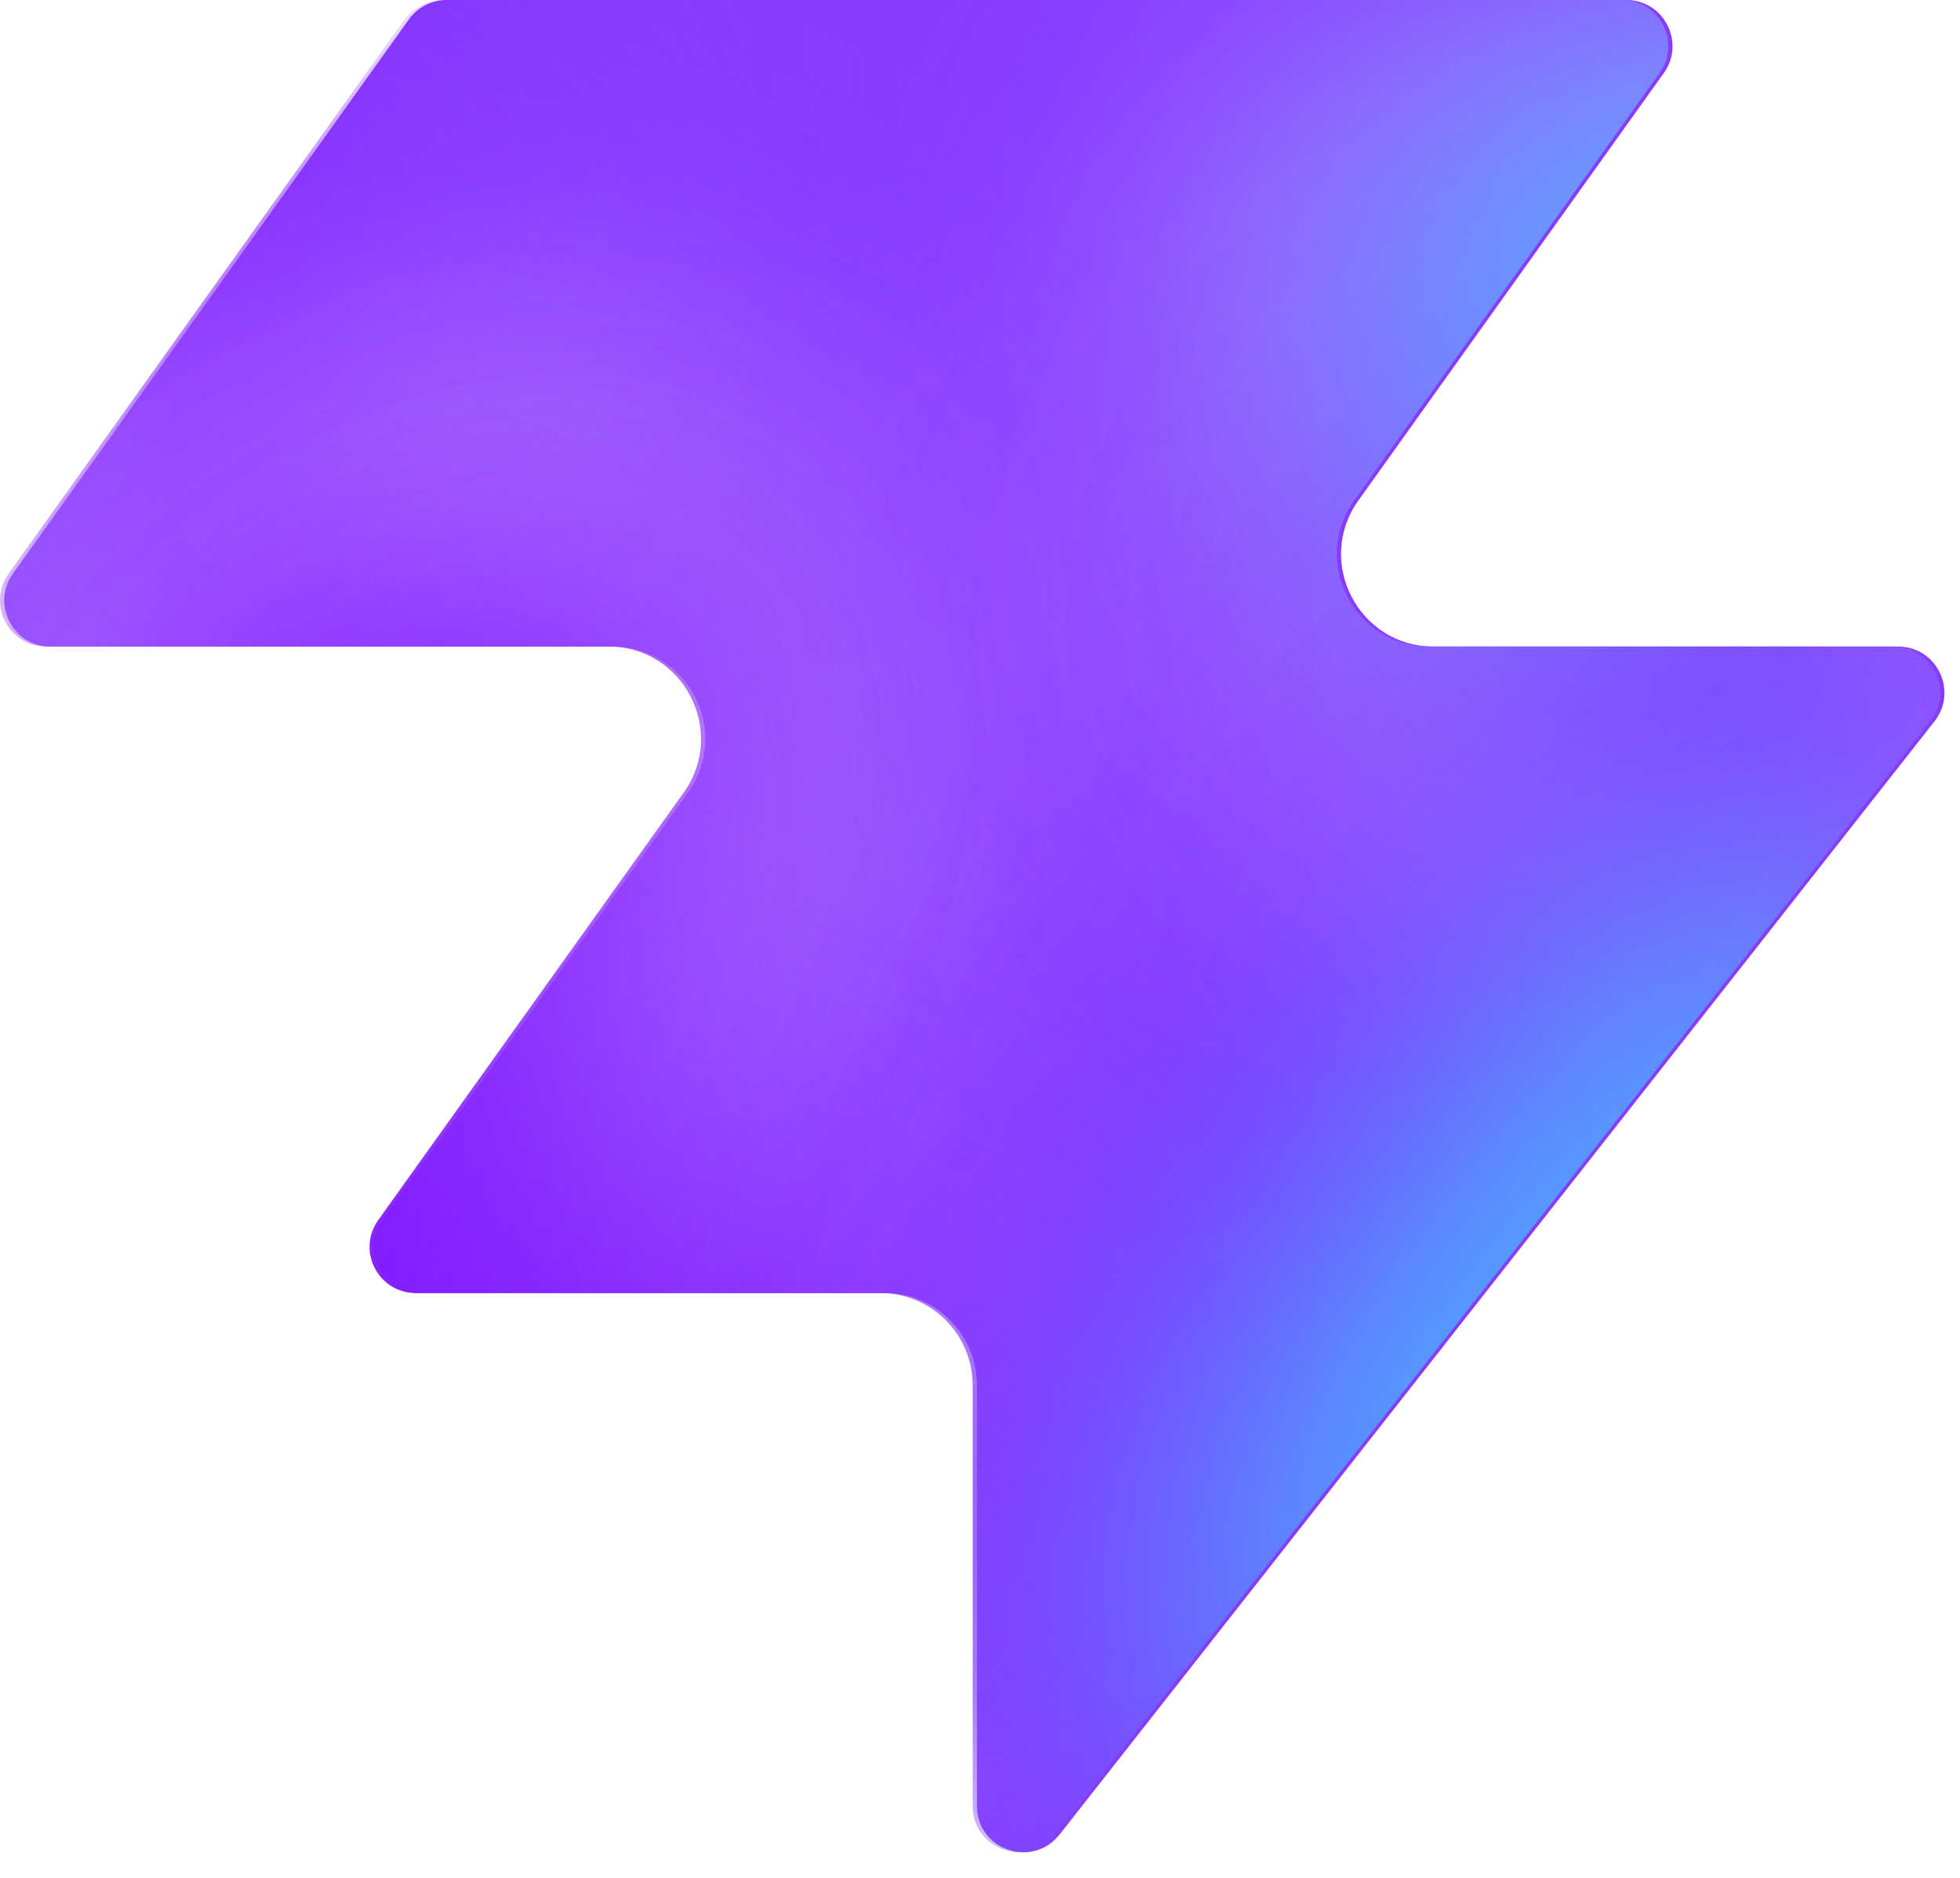
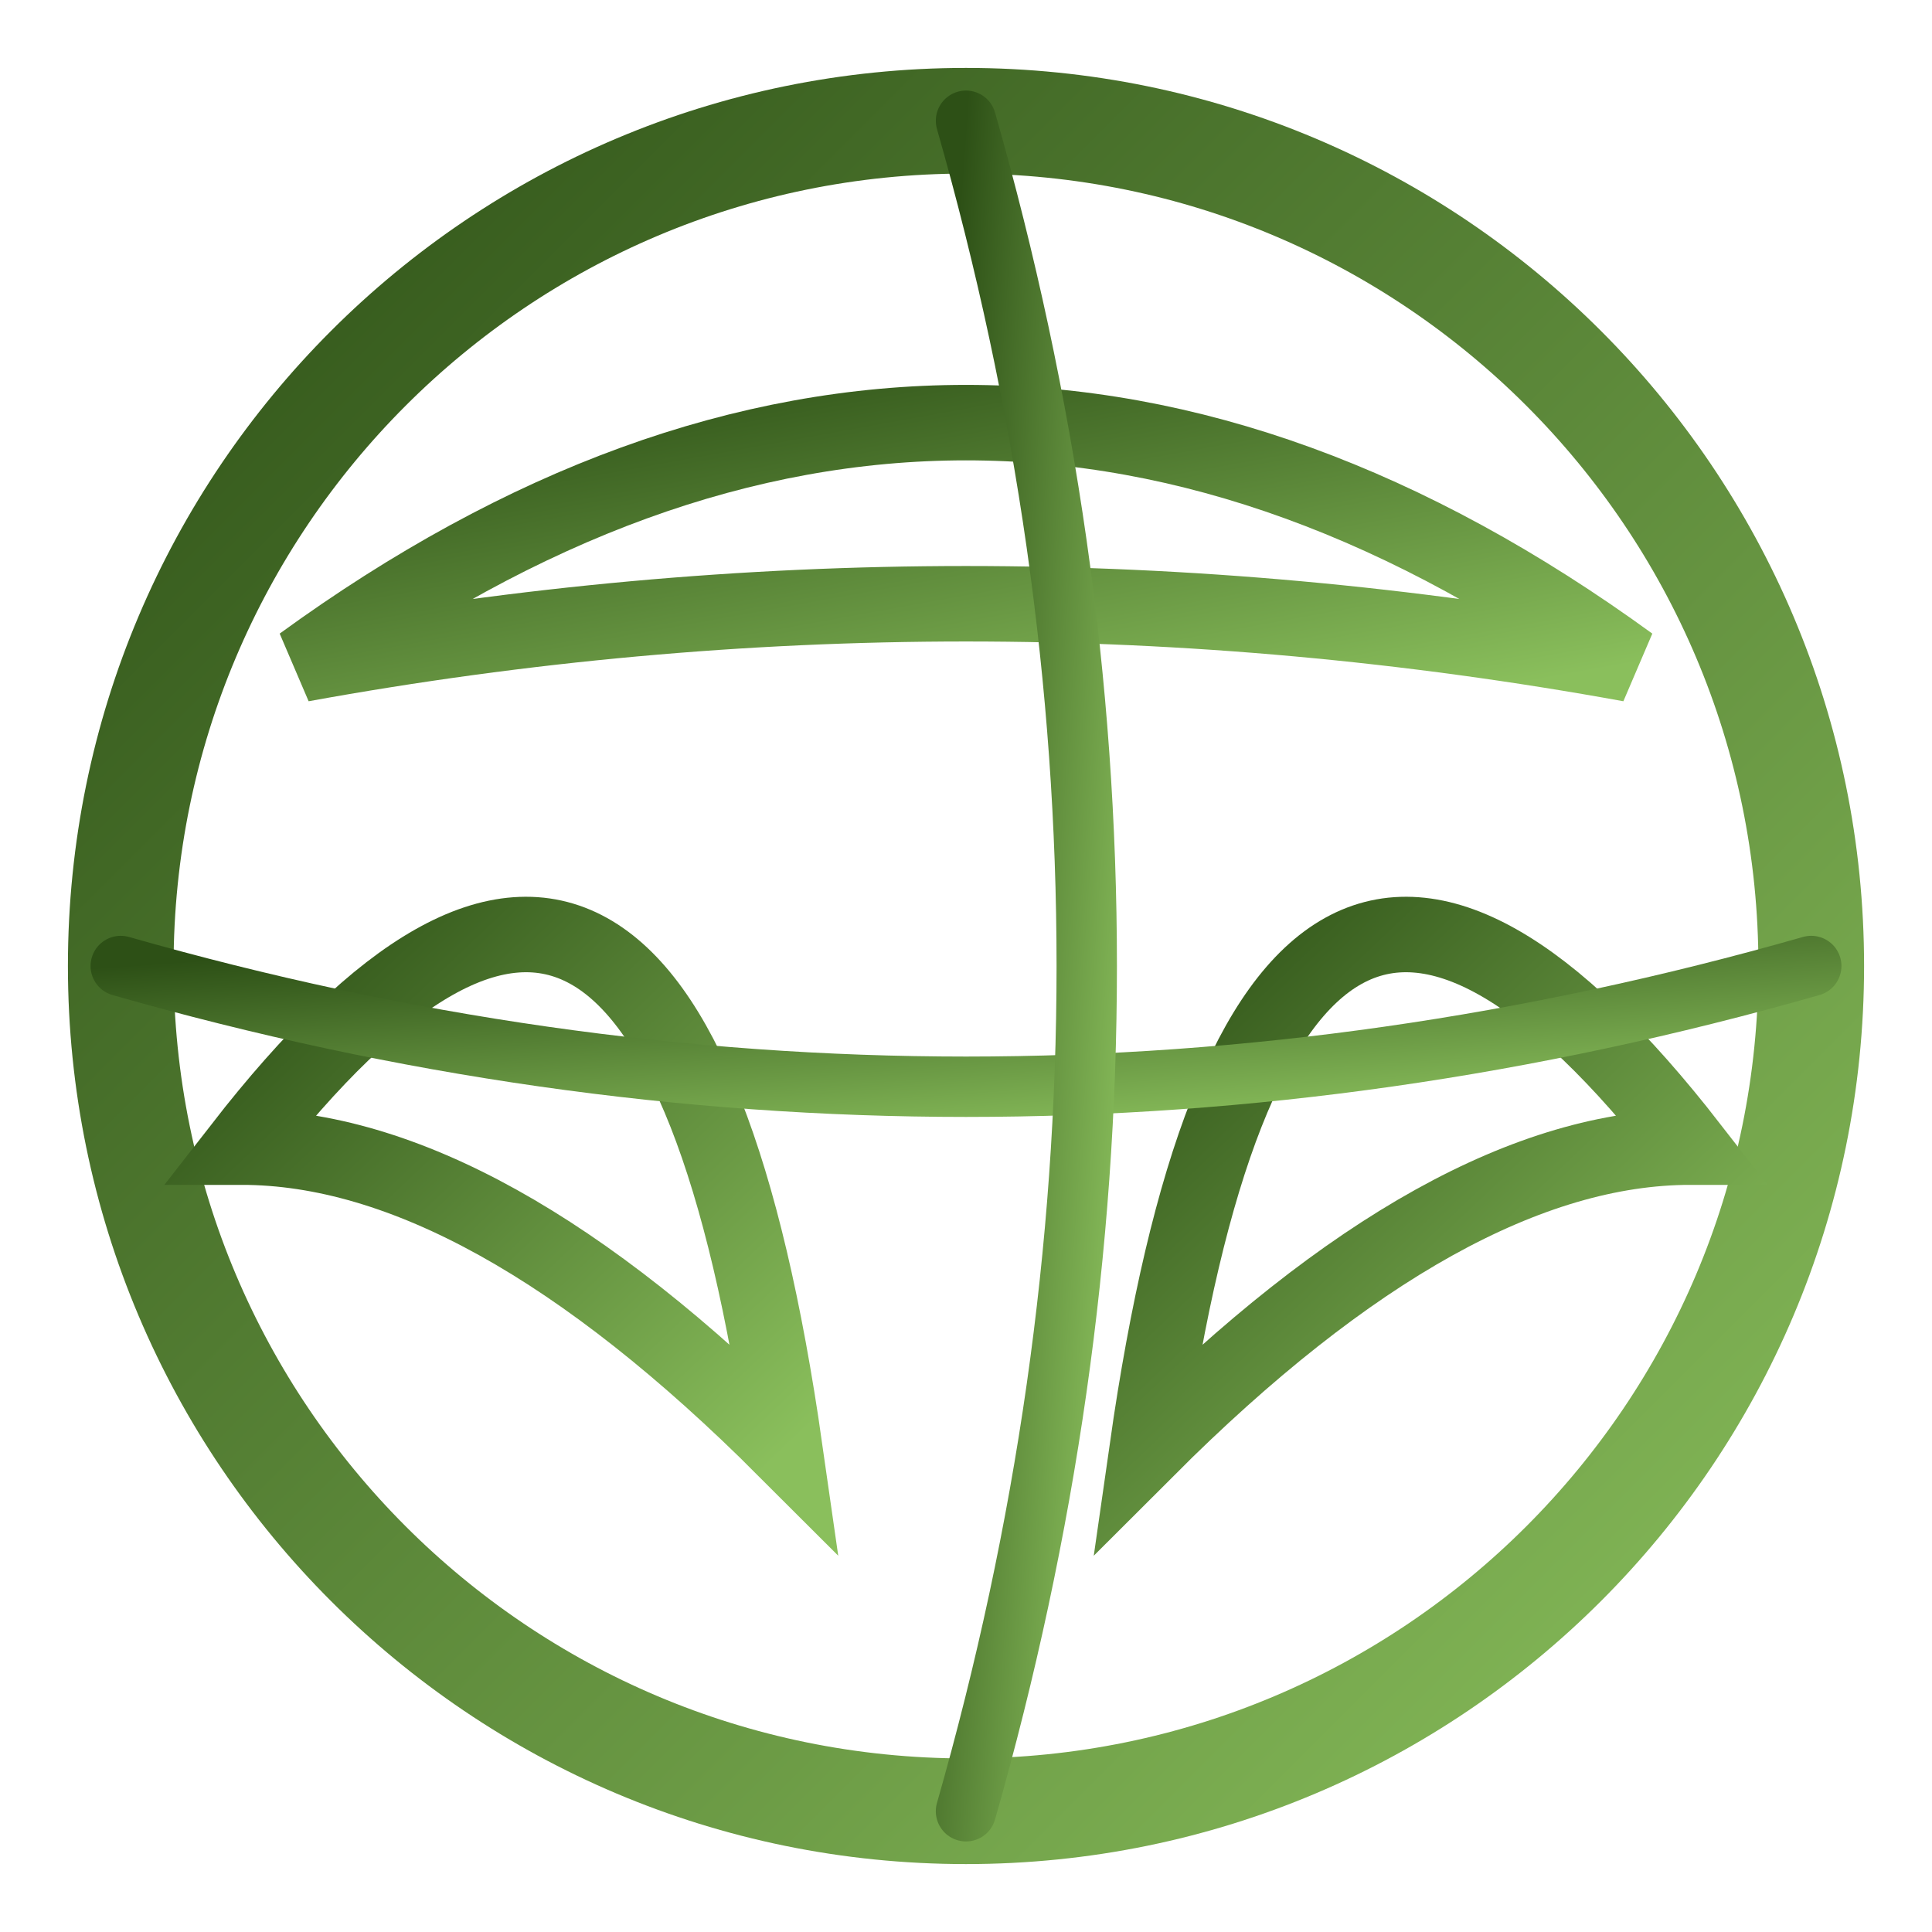
- <svg xmlns="http://www.w3.org/2000/svg" width="48" height="46" fill="none" viewBox="0 0 48 46">
-   <path fill="#863bff" d="M25.946 44.938c-.664.845-2.021.375-2.021-.698V33.937a2.26 2.26 0 0 0-2.262-2.262H10.287c-.92 0-1.456-1.04-.92-1.788l7.48-10.471c1.07-1.497 0-3.578-1.842-3.578H1.237c-.92 0-1.456-1.04-.92-1.788L10.013.474c.214-.297.556-.474.92-.474h28.894c.92 0 1.456 1.04.92 1.788l-7.48 10.471c-1.07 1.498 0 3.579 1.842 3.579h11.377c.943 0 1.473 1.088.89 1.83L25.947 44.94z" style="fill:#863bff;fill:color(display-p3 .525 .23 1);fill-opacity:1" />
-   <mask id="a" width="48" height="46" x="0" y="0" maskUnits="userSpaceOnUse" style="mask-type:alpha">
-     <path fill="#000" d="M25.842 44.938c-.664.844-2.021.375-2.021-.698V33.937a2.26 2.26 0 0 0-2.262-2.262H10.183c-.92 0-1.456-1.04-.92-1.788l7.48-10.471c1.07-1.498 0-3.579-1.842-3.579H1.133c-.92 0-1.456-1.04-.92-1.787L9.91.473c.214-.297.556-.474.92-.474h28.894c.92 0 1.456 1.04.92 1.788l-7.48 10.471c-1.07 1.498 0 3.578 1.842 3.578h11.377c.943 0 1.473 1.088.89 1.832L25.843 44.94z" style="fill:#000;fill-opacity:1" />
-   </mask>
-   <g mask="url(#a)">
-     <g filter="url(#b)">
-       <ellipse cx="5.508" cy="14.704" fill="#ede6ff" rx="5.508" ry="14.704" style="fill:#ede6ff;fill:color(display-p3 .927 .903 1);fill-opacity:1" transform="matrix(.00324 1 1 -.00324 -4.47 31.516)" />
-     </g>
-     <g filter="url(#c)">
-       <ellipse cx="10.399" cy="29.851" fill="#ede6ff" rx="10.399" ry="29.851" style="fill:#ede6ff;fill:color(display-p3 .927 .903 1);fill-opacity:1" transform="matrix(.00324 1 1 -.00324 -39.328 7.883)" />
-     </g>
-     <g filter="url(#d)">
-       <ellipse cx="5.508" cy="30.487" fill="#7e14ff" rx="5.508" ry="30.487" style="fill:#7e14ff;fill:color(display-p3 .492 .077 1);fill-opacity:1" transform="rotate(89.814 -25.913 -14.639)scale(1 -1)" />
-     </g>
-     <g filter="url(#e)">
-       <ellipse cx="5.508" cy="30.599" fill="#7e14ff" rx="5.508" ry="30.599" style="fill:#7e14ff;fill:color(display-p3 .492 .077 1);fill-opacity:1" transform="rotate(89.814 -32.644 -3.334)scale(1 -1)" />
-     </g>
-     <g filter="url(#f)">
-       <ellipse cx="5.508" cy="30.599" fill="#7e14ff" rx="5.508" ry="30.599" style="fill:#7e14ff;fill:color(display-p3 .492 .077 1);fill-opacity:1" transform="matrix(.00324 1 1 -.00324 -34.34 30.47)" />
-     </g>
-     <g filter="url(#g)">
-       <ellipse cx="14.072" cy="22.078" fill="#ede6ff" rx="14.072" ry="22.078" style="fill:#ede6ff;fill:color(display-p3 .927 .903 1);fill-opacity:1" transform="rotate(93.35 24.506 48.493)scale(-1 1)" />
-     </g>
-     <g filter="url(#h)">
-       <ellipse cx="3.47" cy="21.501" fill="#7e14ff" rx="3.47" ry="21.501" style="fill:#7e14ff;fill:color(display-p3 .492 .077 1);fill-opacity:1" transform="rotate(89.009 28.708 47.59)scale(-1 1)" />
-     </g>
-     <g filter="url(#i)">
-       <ellipse cx="3.47" cy="21.501" fill="#7e14ff" rx="3.47" ry="21.501" style="fill:#7e14ff;fill:color(display-p3 .492 .077 1);fill-opacity:1" transform="rotate(89.009 28.708 47.59)scale(-1 1)" />
-     </g>
-     <g filter="url(#j)">
-       <ellipse cx=".387" cy="8.972" fill="#7e14ff" rx="4.407" ry="29.108" style="fill:#7e14ff;fill:color(display-p3 .492 .077 1);fill-opacity:1" transform="rotate(39.51 .387 8.972)" />
-     </g>
-     <g filter="url(#k)">
-       <ellipse cx="47.523" cy="-6.092" fill="#7e14ff" rx="4.407" ry="29.108" style="fill:#7e14ff;fill:color(display-p3 .492 .077 1);fill-opacity:1" transform="rotate(37.892 47.523 -6.092)" />
-     </g>
-     <g filter="url(#l)">
-       <ellipse cx="41.412" cy="6.333" fill="#47bfff" rx="5.971" ry="9.665" style="fill:#47bfff;fill:color(display-p3 .28 .748 1);fill-opacity:1" transform="rotate(37.892 41.412 6.333)" />
-     </g>
-     <g filter="url(#m)">
-       <ellipse cx="-1.879" cy="38.332" fill="#7e14ff" rx="4.407" ry="29.108" style="fill:#7e14ff;fill:color(display-p3 .492 .077 1);fill-opacity:1" transform="rotate(37.892 -1.88 38.332)" />
-     </g>
-     <g filter="url(#n)">
-       <ellipse cx="-1.879" cy="38.332" fill="#7e14ff" rx="4.407" ry="29.108" style="fill:#7e14ff;fill:color(display-p3 .492 .077 1);fill-opacity:1" transform="rotate(37.892 -1.88 38.332)" />
-     </g>
-     <g filter="url(#o)">
-       <ellipse cx="35.651" cy="29.907" fill="#7e14ff" rx="4.407" ry="29.108" style="fill:#7e14ff;fill:color(display-p3 .492 .077 1);fill-opacity:1" transform="rotate(37.892 35.651 29.907)" />
-     </g>
-     <g filter="url(#p)">
-       <ellipse cx="38.418" cy="32.4" fill="#47bfff" rx="5.971" ry="15.297" style="fill:#47bfff;fill:color(display-p3 .28 .748 1);fill-opacity:1" transform="rotate(37.892 38.418 32.4)" />
-     </g>
-   </g>
+ <svg xmlns="http://www.w3.org/2000/svg" viewBox="0 0 64 64" fill="none">
  <defs>
-     <filter id="b" width="60.045" height="41.654" x="-19.77" y="16.149" color-interpolation-filters="sRGB" filterUnits="userSpaceOnUse">
-       <feFlood flood-opacity="0" result="BackgroundImageFix" />
-       <feBlend in="SourceGraphic" in2="BackgroundImageFix" result="shape" />
-       <feGaussianBlur result="effect1_foregroundBlur_2002_17158" stdDeviation="7.659" />
-     </filter>
-     <filter id="c" width="90.34" height="51.437" x="-54.613" y="-7.533" color-interpolation-filters="sRGB" filterUnits="userSpaceOnUse">
-       <feFlood flood-opacity="0" result="BackgroundImageFix" />
-       <feBlend in="SourceGraphic" in2="BackgroundImageFix" result="shape" />
-       <feGaussianBlur result="effect1_foregroundBlur_2002_17158" stdDeviation="7.659" />
-     </filter>
-     <filter id="d" width="79.355" height="29.4" x="-49.64" y="2.03" color-interpolation-filters="sRGB" filterUnits="userSpaceOnUse">
-       <feFlood flood-opacity="0" result="BackgroundImageFix" />
-       <feBlend in="SourceGraphic" in2="BackgroundImageFix" result="shape" />
-       <feGaussianBlur result="effect1_foregroundBlur_2002_17158" stdDeviation="4.596" />
-     </filter>
-     <filter id="e" width="79.579" height="29.4" x="-45.045" y="20.029" color-interpolation-filters="sRGB" filterUnits="userSpaceOnUse">
-       <feFlood flood-opacity="0" result="BackgroundImageFix" />
-       <feBlend in="SourceGraphic" in2="BackgroundImageFix" result="shape" />
-       <feGaussianBlur result="effect1_foregroundBlur_2002_17158" stdDeviation="4.596" />
-     </filter>
-     <filter id="f" width="79.579" height="29.4" x="-43.513" y="21.178" color-interpolation-filters="sRGB" filterUnits="userSpaceOnUse">
-       <feFlood flood-opacity="0" result="BackgroundImageFix" />
-       <feBlend in="SourceGraphic" in2="BackgroundImageFix" result="shape" />
-       <feGaussianBlur result="effect1_foregroundBlur_2002_17158" stdDeviation="4.596" />
-     </filter>
-     <filter id="g" width="74.749" height="58.852" x="15.756" y="-17.901" color-interpolation-filters="sRGB" filterUnits="userSpaceOnUse">
-       <feFlood flood-opacity="0" result="BackgroundImageFix" />
-       <feBlend in="SourceGraphic" in2="BackgroundImageFix" result="shape" />
-       <feGaussianBlur result="effect1_foregroundBlur_2002_17158" stdDeviation="7.659" />
-     </filter>
-     <filter id="h" width="61.377" height="25.362" x="23.548" y="2.284" color-interpolation-filters="sRGB" filterUnits="userSpaceOnUse">
-       <feFlood flood-opacity="0" result="BackgroundImageFix" />
-       <feBlend in="SourceGraphic" in2="BackgroundImageFix" result="shape" />
-       <feGaussianBlur result="effect1_foregroundBlur_2002_17158" stdDeviation="4.596" />
-     </filter>
-     <filter id="i" width="61.377" height="25.362" x="23.548" y="2.284" color-interpolation-filters="sRGB" filterUnits="userSpaceOnUse">
-       <feFlood flood-opacity="0" result="BackgroundImageFix" />
-       <feBlend in="SourceGraphic" in2="BackgroundImageFix" result="shape" />
-       <feGaussianBlur result="effect1_foregroundBlur_2002_17158" stdDeviation="4.596" />
-     </filter>
-     <filter id="j" width="56.045" height="63.649" x="-27.636" y="-22.853" color-interpolation-filters="sRGB" filterUnits="userSpaceOnUse">
-       <feFlood flood-opacity="0" result="BackgroundImageFix" />
-       <feBlend in="SourceGraphic" in2="BackgroundImageFix" result="shape" />
-       <feGaussianBlur result="effect1_foregroundBlur_2002_17158" stdDeviation="4.596" />
-     </filter>
-     <filter id="k" width="54.814" height="64.646" x="20.116" y="-38.415" color-interpolation-filters="sRGB" filterUnits="userSpaceOnUse">
-       <feFlood flood-opacity="0" result="BackgroundImageFix" />
-       <feBlend in="SourceGraphic" in2="BackgroundImageFix" result="shape" />
-       <feGaussianBlur result="effect1_foregroundBlur_2002_17158" stdDeviation="4.596" />
-     </filter>
-     <filter id="l" width="33.541" height="35.313" x="24.641" y="-11.323" color-interpolation-filters="sRGB" filterUnits="userSpaceOnUse">
-       <feFlood flood-opacity="0" result="BackgroundImageFix" />
-       <feBlend in="SourceGraphic" in2="BackgroundImageFix" result="shape" />
-       <feGaussianBlur result="effect1_foregroundBlur_2002_17158" stdDeviation="4.596" />
-     </filter>
-     <filter id="m" width="54.814" height="64.646" x="-29.286" y="6.009" color-interpolation-filters="sRGB" filterUnits="userSpaceOnUse">
-       <feFlood flood-opacity="0" result="BackgroundImageFix" />
-       <feBlend in="SourceGraphic" in2="BackgroundImageFix" result="shape" />
-       <feGaussianBlur result="effect1_foregroundBlur_2002_17158" stdDeviation="4.596" />
-     </filter>
-     <filter id="n" width="54.814" height="64.646" x="-29.286" y="6.009" color-interpolation-filters="sRGB" filterUnits="userSpaceOnUse">
-       <feFlood flood-opacity="0" result="BackgroundImageFix" />
-       <feBlend in="SourceGraphic" in2="BackgroundImageFix" result="shape" />
-       <feGaussianBlur result="effect1_foregroundBlur_2002_17158" stdDeviation="4.596" />
-     </filter>
-     <filter id="o" width="54.814" height="64.646" x="8.244" y="-2.416" color-interpolation-filters="sRGB" filterUnits="userSpaceOnUse">
-       <feFlood flood-opacity="0" result="BackgroundImageFix" />
-       <feBlend in="SourceGraphic" in2="BackgroundImageFix" result="shape" />
-       <feGaussianBlur result="effect1_foregroundBlur_2002_17158" stdDeviation="4.596" />
-     </filter>
-     <filter id="p" width="39.409" height="43.623" x="18.713" y="10.588" color-interpolation-filters="sRGB" filterUnits="userSpaceOnUse">
-       <feFlood flood-opacity="0" result="BackgroundImageFix" />
-       <feBlend in="SourceGraphic" in2="BackgroundImageFix" result="shape" />
-       <feGaussianBlur result="effect1_foregroundBlur_2002_17158" stdDeviation="4.596" />
-     </filter>
+     <linearGradient id="g1" x1="0" y1="0" x2="1" y2="1">
+       <stop offset="0%" stop-color="#2D5016" />
+       <stop offset="100%" stop-color="#8ABF5C" />
+     </linearGradient>
  </defs>
+   <circle cx="32" cy="32" r="28" stroke="url(#g1)" stroke-width="3.5" fill="none" />
+   <path d="M 10 22 Q 32 6 54 22 Q 32 18 10 22Z" stroke="url(#g1)" stroke-width="2.5" fill="none" stroke-linecap="round" />
+   <path d="M 8 38 Q 22 20 26 48 Q 16 38 8 38Z" stroke="url(#g1)" stroke-width="2.5" fill="none" stroke-linecap="round" />
+   <path d="M 56 38 Q 42 20 38 48 Q 48 38 56 38Z" stroke="url(#g1)" stroke-width="2.5" fill="none" stroke-linecap="round" />
+   <path d="M 4 32 Q 32 40 60 32" stroke="url(#g1)" stroke-width="2" fill="none" stroke-linecap="round" />
+   <path d="M 32 4 Q 40 32 32 60" stroke="url(#g1)" stroke-width="2" fill="none" stroke-linecap="round" />
</svg>
